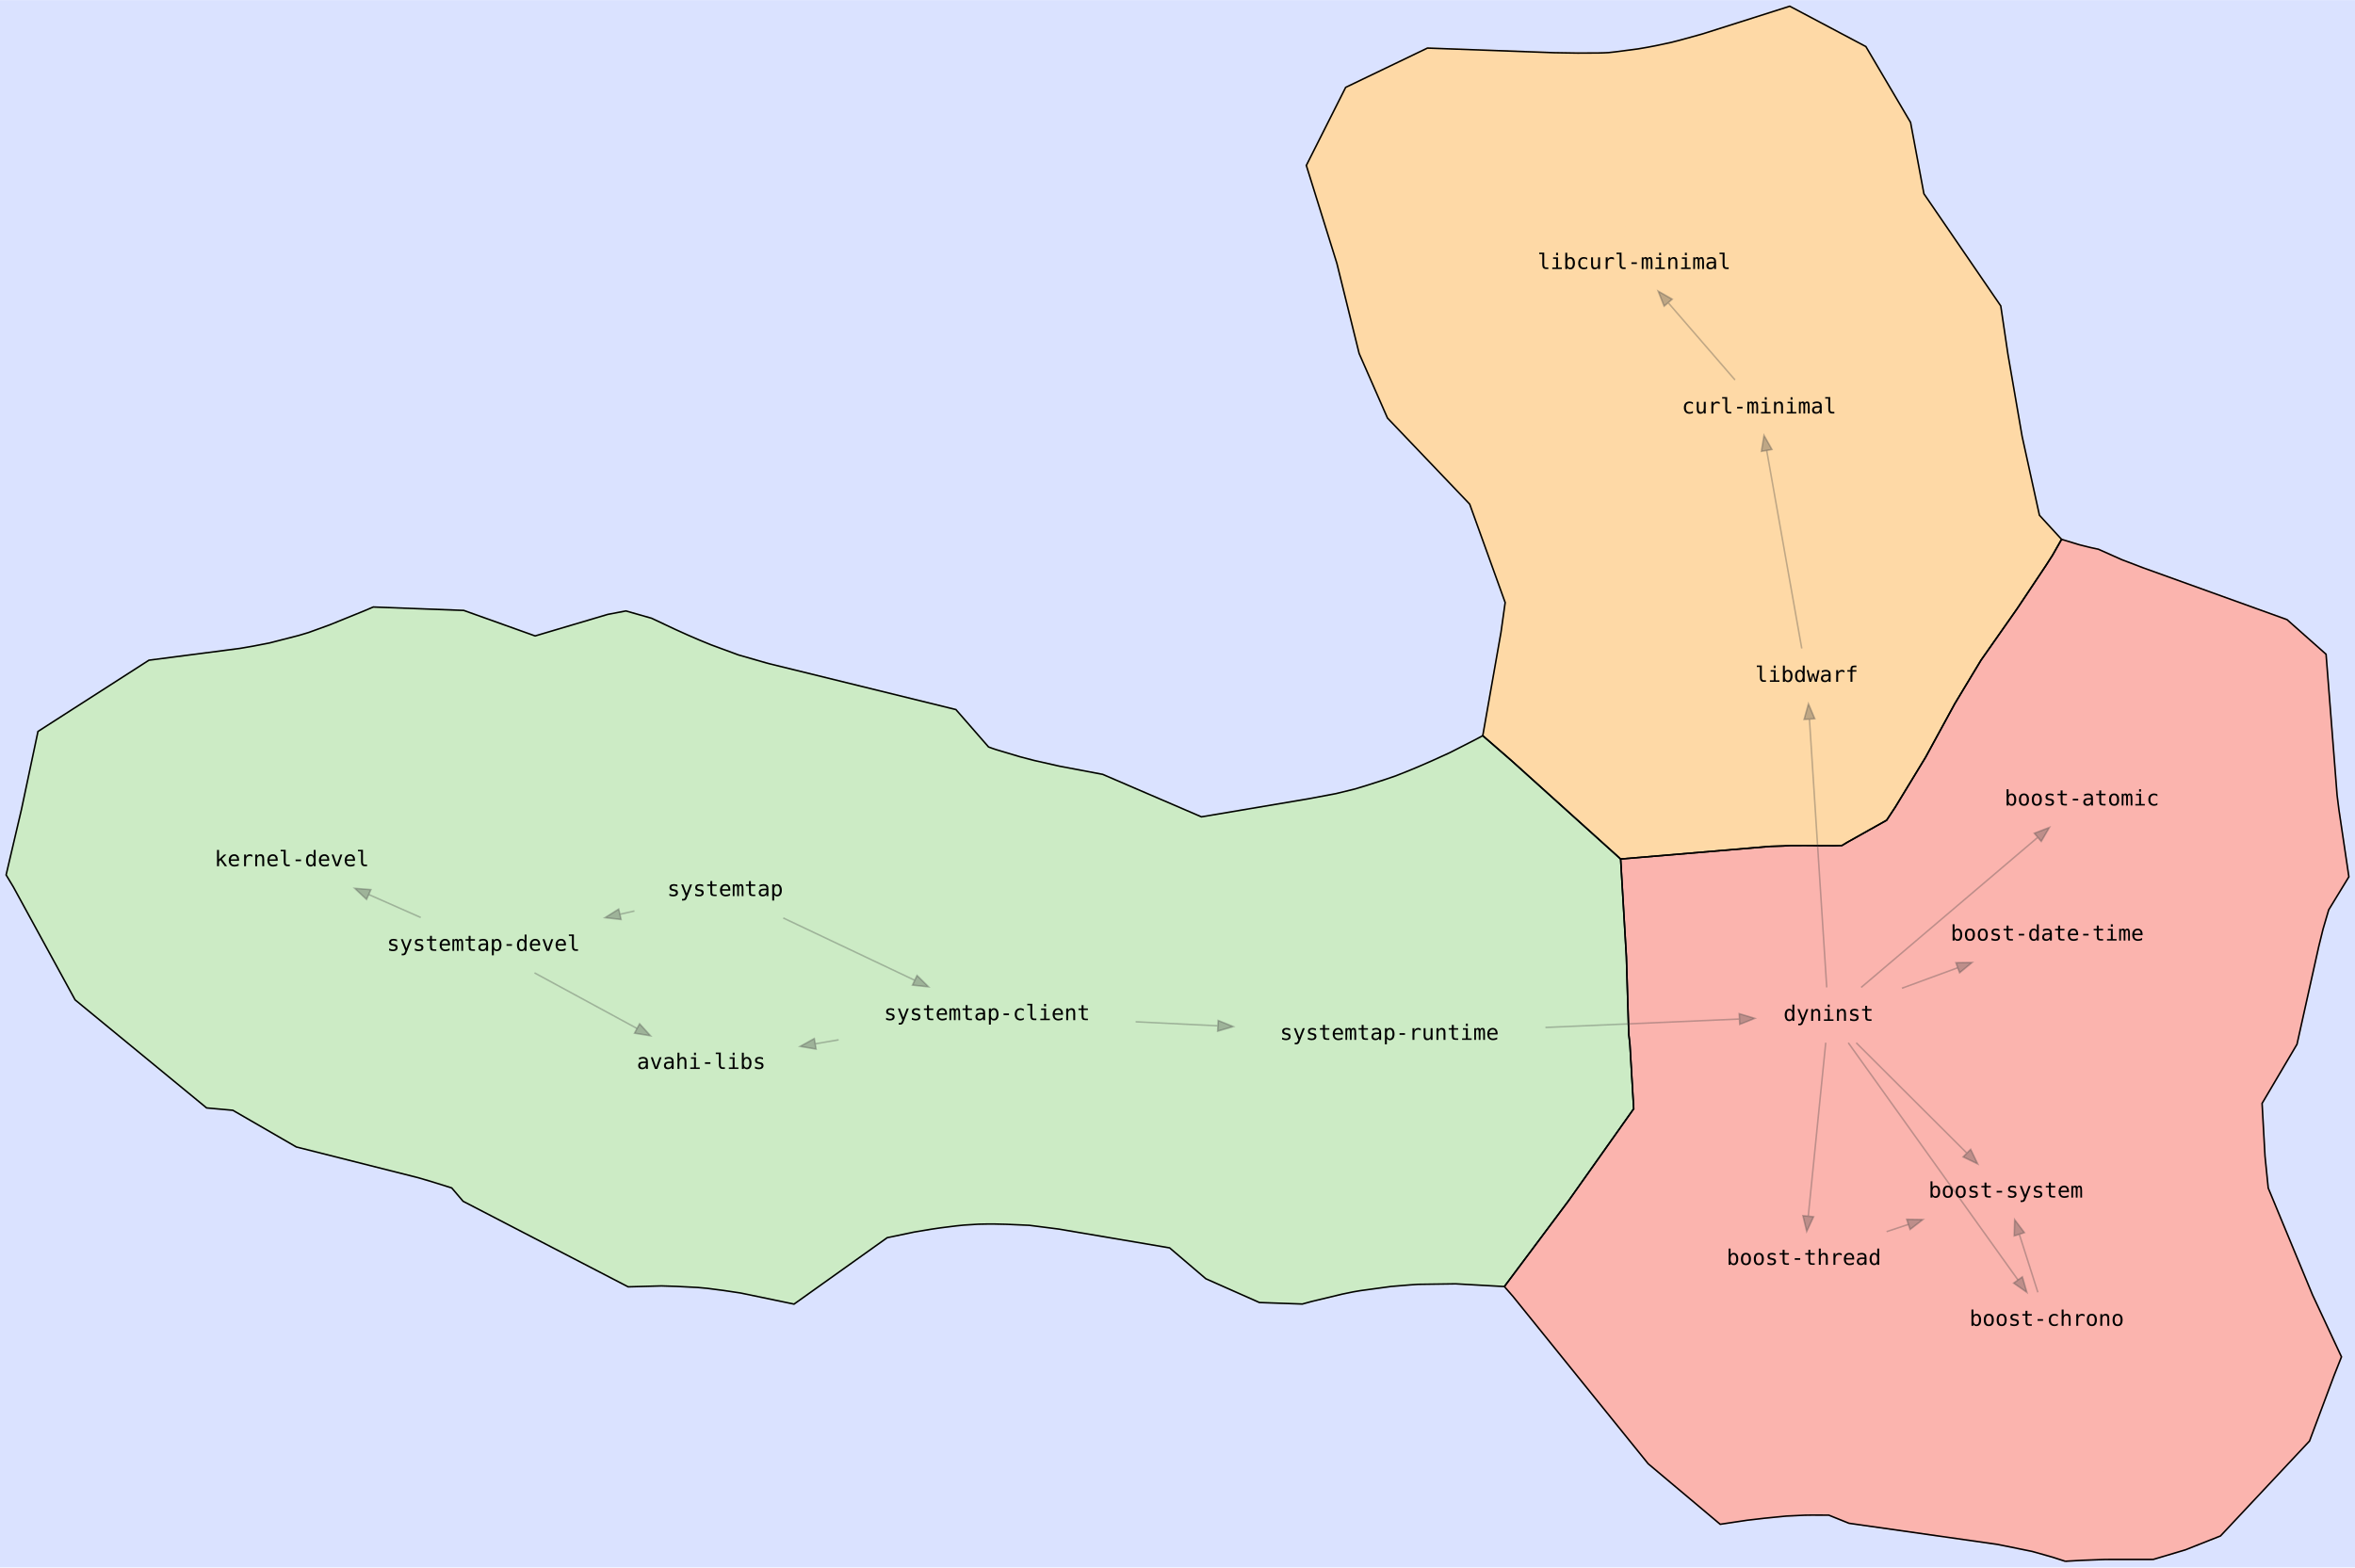
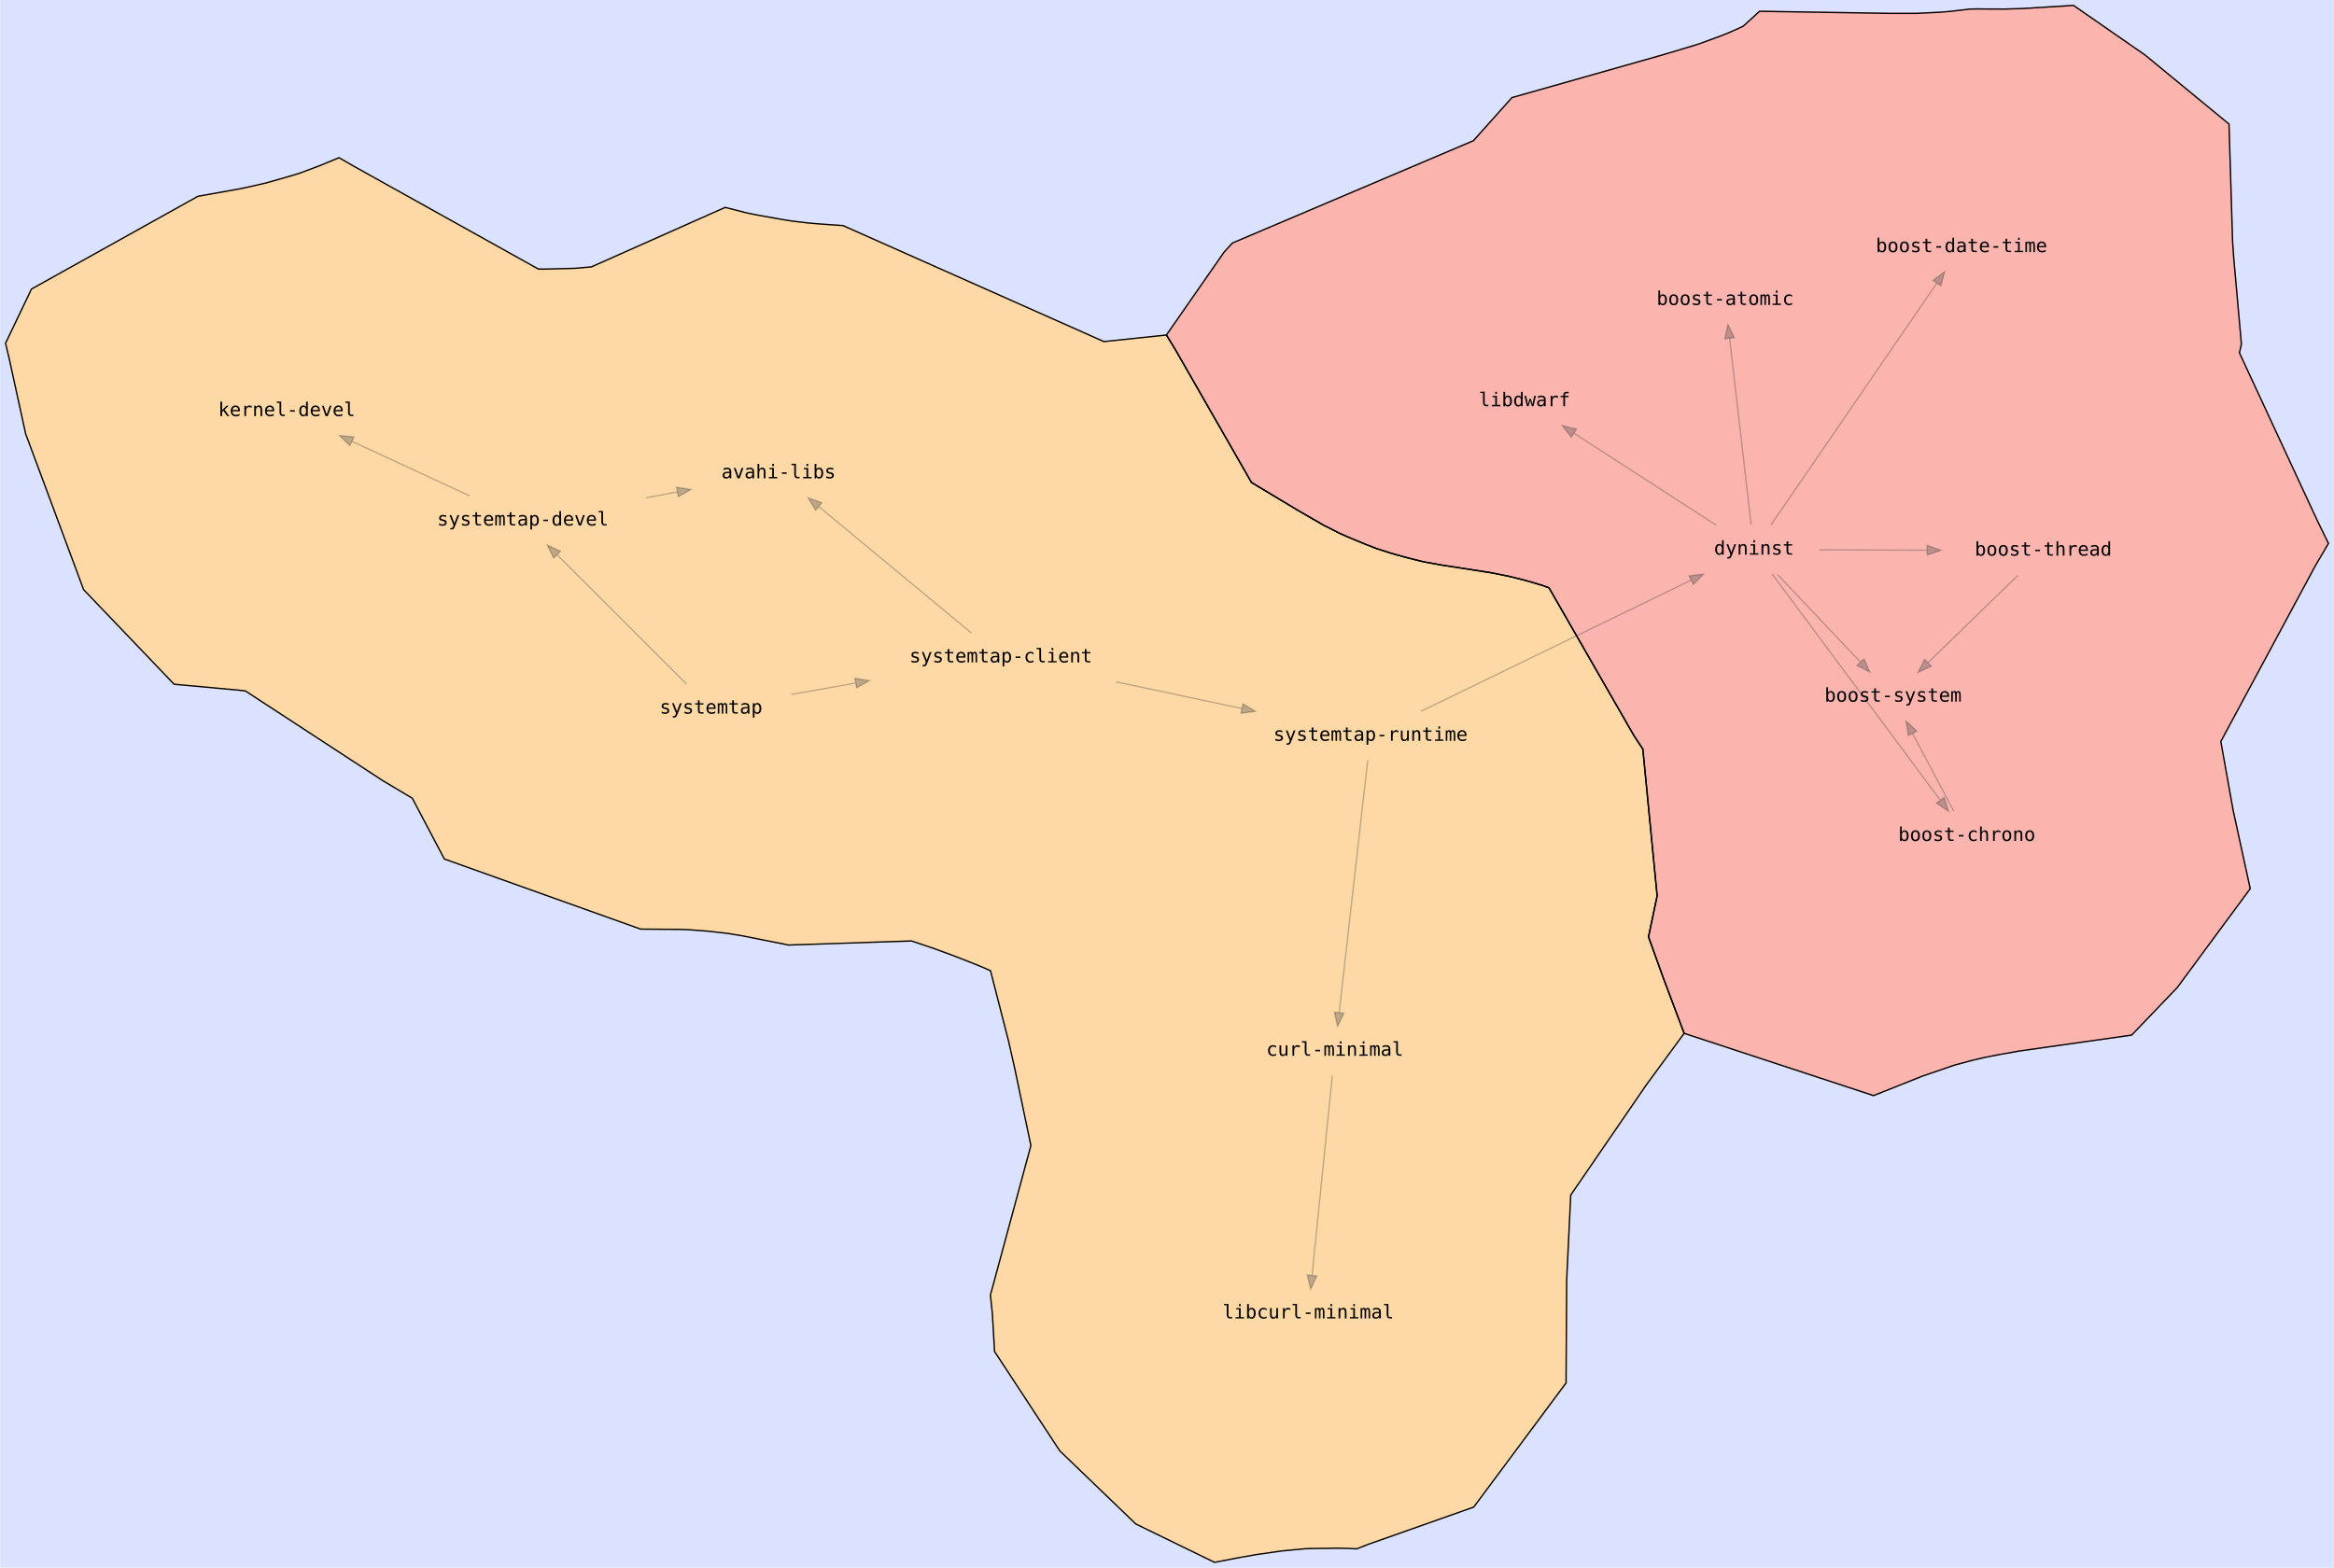
- <svg xmlns="http://www.w3.org/2000/svg" width="1541pt" height="1026pt" viewBox="0.00 0.00 1540.98 1025.84">
-   <g id="graph0" class="graph" transform="scale(1 1) rotate(0) translate(115.5826 881.9992)">
-     <polygon fill="#dae2ff" stroke="transparent" points="-115.583,143.843 -115.583,-881.999 1425.395,-881.999 1425.395,143.843 -115.583,143.843" />
-     <polygon fill="#fbb4ae" stroke="#fbb4ae" points="868.791,-39.992 874.308,-33.688 962.91,76.001 1010.025,115.596 1027.545,112.971 1039.053,111.637 1053.227,110.234 1065.504,109.647 1069.981,109.585 1081.062,109.62 1094.292,114.945 1191.23,128.74 1191.618,128.803 1214.231,133.387 1227.59,137.165 1235.881,139.843 1237.115,139.73 1246.945,139.186 1262.201,138.62 1258.875,59.411 1258.875,59.411 1262.201,138.62 1293.371,138.602 1314.348,132.352 1337.383,123.234 1395.641,61.102 1411.803,17.955 1416.548,6.023 1397.589,-34.557 1368.62,-104.465 1366.516,-125.239 1364.602,-159.891 1387.436,-198.57 1401.672,-262.551 1404.486,-273.966 1408.198,-286.588 1421.395,-308.2 1414.843,-352.316 1413.669,-361.696 1406.461,-453.852 1380.916,-476.505 1286.891,-510.375 1272.807,-515.751 1257.449,-522.594 1252.362,-523.681 1245.676,-525.353 1249.499,-363.03 1254.455,-360.081 1255.82,-358.412 1255.721,-358.295 1252.327,-327.497 1252.47,-314.55 1253.926,-314.354 1253.849,-308.852 1253.849,-308.852 1253.926,-314.354 1252.47,-314.55 1252.327,-327.497 1255.721,-358.295 1255.82,-358.412 1254.455,-360.081 1249.499,-363.03 1245.676,-525.353 1244.798,-525.588 1244.3,-525.731 1233.389,-529.06 1227.546,-518.764 1223.2,-511.976 1204.433,-483.839 1180.674,-449.948 1163.549,-421.524 1144.398,-386.39 1124.63,-353.873 1118.928,-345.218 1093.415,-330.9 1089.671,-328.664 1083.956,-328.493 1079.993,-328.582 1079.864,-328.582 1079.295,-328.55 1078.721,-273.691 1075.162,-220.605 1081.084,-222.428 1086.056,-220.94 1087.351,-258.899 1092.737,-217.992 1095.736,-217.992 1098.041,-215.966 1094.065,-189.264 1093.536,-137.859 1094.028,-137.832 1099.069,-130.024 1100.512,-127.987 1120.744,-101.93 1140.733,-101.93 1144.173,-102.462 1161.889,-108.497 1166.972,-105.66 1170.458,-163.211 1170.629,-181.659 1173.763,-183.915 1178.568,-102.186 1182.88,-102.186 1187.479,-174.705 1188.981,-103.282 1194.233,-106.433 1199.213,-106.433 1199.213,-106.433 1194.233,-106.433 1188.981,-103.282 1187.479,-174.705 1182.88,-102.186 1178.568,-102.186 1173.763,-183.915 1170.629,-181.659 1170.458,-163.211 1166.972,-105.66 1161.889,-108.497 1144.173,-102.462 1140.733,-101.93 1120.744,-101.93 1100.512,-127.987 1099.069,-130.024 1094.028,-137.832 1093.536,-137.859 1094.065,-189.264 1098.041,-215.966 1095.736,-217.992 1092.737,-217.992 1087.351,-258.899 1086.056,-220.94 1090.03,-217.297 1087.133,-214.824 1087.133,-214.824 1090.03,-217.297 1086.056,-220.94 1081.084,-222.428 1075.162,-220.605 1078.721,-273.691 1079.295,-328.55 1075.101,-328.531 1069.638,-328.651 1067.431,-328.641 1065.854,-328.675 1055.902,-328.626 1051.353,-328.363 1042.742,-328.091 944.87,-319.821 948.629,-255.845 950.187,-205.15 950.919,-198.851 953.416,-156.351 910.782,-96.141 1029.998,-62.858 1032.168,-60.411 1034.216,-59.704 1040.102,-102.984 1042.279,-138.303 1044.438,-138.096 1059.747,-137.791 1060.127,-137.754 1060.081,-133.244 1062.244,-62.462 1067.18,-62.462 1067.18,-62.462 1062.244,-62.462 1060.081,-133.244 1060.127,-137.754 1059.747,-137.791 1044.438,-138.096 1042.279,-138.303 1040.102,-102.984 1034.216,-59.704 1032.168,-60.411 1029.998,-62.858 910.782,-96.141 868.791,-39.992 868.791,-39.992" />
-     <polygon fill="#fed9a6" stroke="#fed9a6" points="1089.671,-328.664 1093.415,-330.9 1118.928,-345.218 1124.63,-353.873 1144.398,-386.39 1163.549,-421.524 1180.674,-449.948 1204.433,-483.839 1223.2,-511.976 1227.546,-518.764 1233.389,-529.06 1218.905,-544.834 1207.576,-596.477 1198.274,-650.314 1193.61,-681.822 1143.32,-755.255 1134.589,-801.941 1105.332,-851.605 1055.538,-877.999 998.433,-859.862 994.995,-753.985 994.995,-753.985 998.433,-859.862 983.475,-855.73 977.95,-854.319 968.226,-852.241 962.574,-851.152 956.208,-850.058 941.073,-848.088 948.667,-713.161 953.432,-714.559 953.432,-714.559 948.667,-713.161 941.073,-848.088 937.041,-847.648 933.33,-847.474 930.464,-847.4 916.791,-847.33 901.349,-847.574 818.45,-850.605 764.958,-824.898 739.198,-773.79 759.198,-709.69 773.769,-650.693 792.303,-608.457 846.099,-552.11 902.258,-605.327 906.475,-609.583 917.174,-619.763 960.07,-618.903 960.07,-618.903 917.174,-619.763 906.475,-609.583 902.258,-605.327 846.099,-552.11 869.319,-487.688 866.581,-468.204 854.658,-400.547 873.534,-384.14 944.87,-319.821 1042.742,-328.091 1051.353,-328.363 1055.902,-328.626 1065.854,-328.675 1067.431,-328.641 1069.638,-328.651 1075.101,-328.531 1079.295,-328.55 1079.864,-328.582 1079.993,-328.582 1083.956,-328.493 1089.671,-328.664 1089.671,-328.664" />
-     <polygon fill="#ccebc5" stroke="#ccebc5" points="950.919,-198.851 950.187,-205.15 948.629,-255.845 944.87,-319.821 873.534,-384.14 854.658,-400.547 849.114,-397.611 834.052,-389.914 832.621,-389.21 821.518,-384.167 812.604,-380.286 815.166,-205.442 809.842,-205.442 809.003,-205.191 804.879,-205.191 804.118,-204.965 802.689,-204.965 799.223,-201.95 793.796,-200.329 787.341,-202.331 784.185,-205.041 783.247,-205.041 783.083,-205.089 777.972,-205.089 771.736,-309.086 772.098,-205.128 766.345,-205.128 766.124,-205.06 761.797,-205.06 761.542,-204.983 761.542,-204.983 761.797,-205.06 766.124,-205.06 766.345,-205.128 772.098,-205.128 771.736,-309.086 777.972,-205.089 783.083,-205.089 783.247,-205.041 784.185,-205.041 787.341,-202.331 793.796,-200.329 799.223,-201.95 802.689,-204.965 804.118,-204.965 804.879,-205.191 809.003,-205.191 809.842,-205.442 815.166,-205.442 812.604,-380.286 806.389,-377.7 797.577,-374.201 789.918,-371.599 778.201,-367.839 770.882,-365.631 758.695,-362.649 740.485,-359.228 670.562,-347.427 605.967,-375.232 577.673,-380.591 561.096,-384.337 561.005,-384.359 551.724,-386.793 536.322,-391.393 533.765,-392.249 531.261,-393.178 509.909,-417.643 388.362,-447.508 385.648,-448.231 367.595,-453.411 349.611,-460.05 342.129,-463.117 334.856,-466.248 326.264,-470.121 310.79,-477.409 293.996,-482.193 282.127,-479.937 234.581,-465.839 187.873,-482.537 128.666,-484.775 122.708,-482.237 100.119,-473.077 86.532,-468.147 85.897,-467.944 79.96,-466.169 60.821,-461.25 61.009,-438.691 67.735,-320.609 72.319,-323.255 78.156,-323.255 83.34,-320.144 84.376,-318.888 82.687,-316.804 78.55,-314.415 72.646,-314.415 72.646,-314.415 78.55,-314.415 82.687,-316.804 84.376,-318.888 83.34,-320.144 78.156,-323.255 72.319,-323.255 67.735,-320.609 61.009,-438.691 59.699,-356.779 59.699,-356.779 61.009,-438.691 60.821,-461.25 49.756,-459.11 41.417,-457.675 41.949,-416.185 41.949,-416.185 41.417,-457.675 -18.12,-449.953 -90.731,-403.324 -101.557,-352.193 -111.583,-309.426 -106.868,-301.594 -66.453,-227.649 19.603,-156.912 36.775,-155.368 40.931,-164.189 47.311,-176.528 58.577,-197.275 72.982,-221.012 88.338,-241.787 94.439,-248.804 104.838,-258.822 109.479,-264.501 108.625,-286.213 108.625,-286.213 109.479,-264.501 104.838,-258.822 94.439,-248.804 88.338,-241.787 72.982,-221.012 58.577,-197.275 47.311,-176.528 40.931,-164.189 36.775,-155.368 78.327,-131.356 158.059,-111.239 158.952,-161.035 157.923,-256.923 146.049,-260.133 161.496,-265.291 164.251,-264.399 165.582,-263.405 167.725,-263.405 170.927,-294.052 175.256,-263.623 178.683,-263.623 178.9,-263.688 184.709,-263.688 185.38,-263.892 188.81,-263.892 190.194,-263.462 192.07,-263.462 195.427,-266.554 201.136,-268.306 206.321,-266.799 209.929,-263.712 210.252,-263.712 215.957,-304.378 217.06,-263.51 217.06,-263.51 215.957,-304.378 210.252,-263.712 209.929,-263.712 206.321,-266.799 201.136,-268.306 195.427,-266.554 192.07,-263.462 190.194,-263.462 188.81,-263.892 185.38,-263.892 184.709,-263.688 178.9,-263.688 178.683,-263.623 175.256,-263.623 170.927,-294.052 167.725,-263.405 165.582,-263.405 164.251,-264.399 161.496,-265.291 146.049,-260.133 157.923,-256.923 158.952,-161.035 158.059,-111.239 166.244,-108.845 179.998,-104.546 182.747,-109.535 185.079,-113.589 203.975,-141.324 211.429,-151.727 219.399,-161.708 236.994,-180.208 313.621,-180.127 318.225,-184.436 319.072,-184.707 320.863,-186.104 319.171,-188.844 313.591,-192.586 300.714,-189.125 246.043,-189.096 240.743,-184.276 238.198,-181.58 232.232,-263.19 231.988,-263.263 236.406,-307.272 238.641,-399.73 238.656,-404.279 277.65,-313.886 332.167,-304.7 335.565,-301.194 337.543,-300.456 338.776,-299.459 342.185,-299.459 342.828,-299.654 347.496,-299.654 349.042,-299.176 349.898,-299.176 354.053,-302.947 358.484,-304.215 365.571,-371.677 367.372,-400.476 368.93,-371.695 368.93,-371.695 367.372,-400.476 365.571,-371.677 358.484,-304.215 354.053,-302.947 349.898,-299.176 349.042,-299.176 347.496,-299.654 342.828,-299.654 342.185,-299.459 338.776,-299.459 337.543,-300.456 335.565,-301.194 332.167,-304.7 277.65,-313.886 238.656,-404.279 238.641,-399.73 236.406,-307.272 231.988,-263.263 232.232,-263.19 238.198,-181.58 240.743,-184.276 246.043,-189.096 300.714,-189.125 313.591,-192.586 319.171,-188.844 320.863,-186.104 325.113,-186.104 325.394,-186.019 329.723,-186.019 330.548,-242.644 331.561,-242.678 335.774,-188.039 340.482,-190.743 345.465,-190.743 351.871,-186.766 352.497,-186.02 356.591,-186.02 356.714,-186.056 361.194,-186.056 361.194,-186.056 356.714,-186.056 356.591,-186.02 352.497,-186.02 351.871,-186.766 345.465,-190.743 340.482,-190.743 335.774,-188.039 331.561,-242.678 330.548,-242.644 329.723,-186.019 325.394,-186.019 325.113,-186.104 320.863,-186.104 319.072,-184.707 318.225,-184.436 313.621,-180.127 236.994,-180.208 219.399,-161.708 211.429,-151.727 203.975,-141.324 185.079,-113.589 182.747,-109.535 179.998,-104.546 187.457,-95.803 295.454,-39.812 317.227,-40.41 326.951,-40.105 340.912,-39.393 347.019,-38.843 357.793,-37.448 369.006,-35.777 403.991,-28.51 464.957,-71.982 482.69,-75.681 493.915,-77.554 499.972,-78.437 510.047,-79.694 515.128,-80.221 524.672,-80.808 531.336,-80.938 534.621,-80.933 542.716,-80.749 557.894,-80.087 577.244,-77.613 649.773,-65.305 673.461,-45.1 708.52,-29.548 736.6,-28.559 742.809,-30.265 762.721,-35.046 769.974,-36.533 774.246,-37.261 775.214,-37.409 794.722,-40.055 807.262,-41.1 812.39,-41.438 836.918,-41.773 837.036,-41.768 868.791,-39.992 910.782,-96.141 953.416,-156.351 950.919,-198.851 950.919,-198.851" />
-     <polyline fill="none" stroke="#000000" points="1235.881,139.843 1227.59,137.165 1214.231,133.387 1191.618,128.803 1191.23,128.74 1094.292,114.945 1081.062,109.62 1069.981,109.585 1065.504,109.647 1053.227,110.234 1039.053,111.637 1027.545,112.971 1010.025,115.596 962.91,76.001 874.308,-33.688 868.791,-39.992 910.782,-96.141 953.416,-156.351 950.919,-198.851 950.187,-205.15 948.629,-255.845 944.87,-319.821 1042.742,-328.091 1051.353,-328.363 1055.902,-328.626 1065.854,-328.675 1067.431,-328.641 1069.638,-328.651 1075.101,-328.531 1079.295,-328.55 1079.864,-328.582 1079.993,-328.582 1083.956,-328.493 1089.671,-328.664 1093.415,-330.9 1118.928,-345.218 1124.63,-353.873 1144.398,-386.39 1163.549,-421.524 1180.674,-449.948 1204.433,-483.839 1223.2,-511.976 1227.546,-518.764 1233.389,-529.06 1244.3,-525.731 1244.798,-525.588 1245.676,-525.353 1252.362,-523.681 1257.449,-522.594 1272.807,-515.751 1286.891,-510.375 1380.916,-476.505 1406.461,-453.852 1413.669,-361.696 1414.843,-352.316 1421.395,-308.2 1408.198,-286.588 1404.486,-273.966 1401.672,-262.551 1387.436,-198.57 1364.602,-159.891 1366.516,-125.239 1368.62,-104.465 1397.589,-34.557 1416.548,6.023 1411.803,17.955 1395.641,61.102 1337.383,123.234 1314.348,132.352 1293.371,138.602 1262.201,138.62 1246.945,139.186 1237.115,139.73 1235.881,139.843 " />
-     <polyline fill="none" stroke="#000000" points="866.581,-468.204 854.658,-400.547 873.534,-384.14 944.87,-319.821 1042.742,-328.091 1051.353,-328.363 1055.902,-328.626 1065.854,-328.675 1067.431,-328.641 1069.638,-328.651 1075.101,-328.531 1079.295,-328.55 1079.864,-328.582 1079.993,-328.582 1083.956,-328.493 1089.671,-328.664 1093.415,-330.9 1118.928,-345.218 1124.63,-353.873 1144.398,-386.39 1163.549,-421.524 1180.674,-449.948 1204.433,-483.839 1223.2,-511.976 1227.546,-518.764 1233.389,-529.06 1218.905,-544.834 1207.576,-596.477 1198.274,-650.314 1193.61,-681.822 1143.32,-755.255 1134.589,-801.941 1105.332,-851.605 1055.538,-877.999 998.433,-859.862 983.475,-855.73 977.95,-854.319 968.226,-852.241 962.574,-851.152 956.208,-850.058 941.073,-848.088 937.041,-847.648 933.33,-847.474 930.464,-847.4 916.791,-847.33 901.349,-847.574 818.45,-850.605 764.958,-824.898 739.198,-773.79 759.198,-709.69 773.769,-650.693 792.303,-608.457 846.099,-552.11 869.319,-487.688 866.581,-468.204 " />
-     <polyline fill="none" stroke="#000000" points="533.765,-392.249 536.322,-391.393 551.724,-386.793 561.005,-384.359 561.096,-384.337 577.673,-380.591 605.967,-375.232 670.562,-347.427 740.485,-359.228 758.695,-362.649 770.882,-365.631 778.201,-367.839 789.918,-371.599 797.577,-374.201 806.389,-377.7 812.604,-380.286 821.518,-384.167 832.621,-389.21 834.052,-389.914 849.114,-397.611 854.658,-400.547 873.534,-384.14 944.87,-319.821 948.629,-255.845 950.187,-205.15 950.919,-198.851 953.416,-156.351 910.782,-96.141 868.791,-39.992 837.036,-41.768 836.918,-41.773 812.39,-41.438 807.262,-41.1 794.722,-40.055 775.214,-37.409 774.246,-37.261 769.974,-36.533 762.721,-35.046 742.809,-30.265 736.6,-28.559 708.52,-29.548 673.461,-45.1 649.773,-65.305 577.244,-77.613 557.894,-80.087 542.716,-80.749 534.621,-80.933 531.336,-80.938 524.672,-80.808 515.128,-80.221 510.047,-79.694 499.972,-78.437 493.915,-77.554 482.69,-75.681 464.957,-71.982 403.991,-28.51 369.006,-35.777 357.793,-37.448 347.019,-38.843 340.912,-39.393 326.951,-40.105 317.227,-40.41 295.454,-39.812 187.457,-95.803 179.998,-104.546 166.244,-108.845 158.059,-111.239 78.327,-131.356 36.775,-155.368 19.603,-156.912 -66.453,-227.649 -106.868,-301.594 -111.583,-309.426 -101.557,-352.193 -90.731,-403.324 -18.12,-449.953 41.417,-457.675 49.756,-459.11 60.821,-461.25 79.96,-466.169 85.897,-467.944 86.532,-468.147 100.119,-473.077 122.708,-482.237 128.666,-484.775 187.873,-482.537 234.581,-465.839 282.127,-479.937 293.996,-482.193 310.79,-477.409 326.264,-470.121 334.856,-466.248 342.129,-463.117 349.611,-460.05 367.595,-453.411 385.648,-448.231 388.362,-447.508 509.909,-417.643 531.261,-393.178 533.765,-392.249 " />
+ <svg xmlns="http://www.w3.org/2000/svg" width="1722pt" height="1157pt" viewBox="0.00 0.00 1721.57 1156.84">
+   <g id="graph0" class="graph" transform="scale(1 1) rotate(0) translate(136.0206 987.1846)">
+     <polygon fill="#dae2ff" stroke="transparent" points="-136.021,169.66 -136.021,-987.185 1585.554,-987.185 1585.554,169.66 -136.021,169.66" />
+     <polygon fill="#fbb4ae" stroke="#fbb4ae" points="731.399,-728.375 792.517,-719.246 792.517,-719.246 731.399,-728.375 724.338,-739.986 766.966,-801.258 773.05,-807.875 950.788,-883.35 979.222,-915.167 1090.75,-946.794 1114.471,-953.924 1117.289,-954.817 1134.886,-961.279 1134.869,-958.396 1134.68,-949.156 1133.785,-770.31 1139.299,-770.31 1144.255,-767.361 1145.62,-765.692 1145.521,-765.575 1145.521,-765.575 1145.62,-765.692 1144.255,-767.361 1139.299,-770.31 1133.785,-770.31 1134.68,-949.156 1134.869,-958.396 1134.886,-961.279 1141.084,-963.866 1149.74,-967.771 1162.695,-929.922 1161.745,-854.92 1162.532,-817.464 1160.355,-765.683 1160.23,-765.646 1162.997,-716.078 1162.545,-673.612 1161.78,-673.552 1155.995,-673.467 1155.621,-637.701 1157.984,-586.438 1152.062,-584.615 1148.969,-581.872 1153.365,-577.753 1149.596,-556.409 1148.89,-497.079 1161.137,-506.275 1170.543,-512.213 1184.152,-519.198 1225.529,-537.878 1225.389,-479.697 1230.472,-476.861 1233.958,-534.411 1236.541,-472.992 1235.79,-472.765 1238.319,-412.776 1245.755,-416.137 1247.874,-416.955 1248.468,-417.147 1254.149,-418.628 1265.906,-420.957 1274.735,-421.578 1282.074,-421.625 1282.128,-416.118 1282.128,-416.118 1282.074,-421.625 1274.735,-421.578 1265.906,-420.957 1254.149,-418.628 1248.468,-417.147 1247.874,-416.955 1245.755,-416.137 1238.319,-412.776 1235.79,-472.765 1236.541,-472.992 1233.958,-534.411 1230.472,-476.861 1225.389,-479.697 1225.529,-537.878 1234.03,-542.22 1237.879,-544.642 1251.147,-553.81 1250.979,-545.905 1252.481,-474.482 1257.733,-477.633 1262.713,-477.633 1262.713,-477.633 1257.733,-477.633 1252.481,-474.482 1250.979,-545.905 1251.147,-553.81 1237.879,-544.642 1234.03,-542.22 1225.529,-537.878 1184.152,-519.198 1170.543,-512.213 1161.137,-506.275 1148.89,-497.079 1149.596,-556.409 1153.365,-577.753 1148.969,-581.872 1152.062,-584.615 1157.984,-586.438 1162.956,-584.95 1166.93,-581.307 1164.033,-578.834 1164.033,-578.834 1166.93,-581.307 1162.956,-584.95 1157.984,-586.438 1155.621,-637.701 1155.995,-673.467 1161.78,-673.552 1162.545,-673.612 1162.997,-716.078 1166.664,-763.633 1171.207,-759.856 1226.896,-759.747 1260.933,-680.128 1265.982,-681.798 1278.652,-685.66 1280.543,-686.186 1281.045,-686.3 1299.56,-690.023 1317.69,-692.253 1318.593,-692.34 1321.893,-692.573 1331.203,-692.749 1335.635,-692.948 1336.262,-692.96 1349.794,-692.511 1349.776,-679.086 1351.83,-644.278 1358.676,-581.174 1362.1,-581.174 1362.711,-581.886 1368.644,-585.452 1373.58,-585.452 1379.648,-581.714 1380.44,-580.764 1379.422,-579.578 1374.135,-576.463 1374.135,-576.463 1379.422,-579.578 1380.44,-580.764 1379.648,-581.714 1373.58,-585.452 1377.168,-635.63 1377.911,-693.942 1386.974,-695.068 1387.339,-682.634 1387.339,-682.634 1386.974,-695.068 1377.911,-693.942 1377.168,-635.63 1373.58,-585.452 1368.644,-585.452 1362.711,-581.886 1362.1,-581.174 1358.676,-581.174 1351.83,-644.278 1349.776,-679.086 1349.794,-692.511 1336.262,-692.96 1335.635,-692.948 1331.203,-692.749 1321.893,-692.573 1318.593,-692.34 1317.69,-692.253 1299.56,-690.023 1281.045,-686.3 1280.543,-686.186 1278.652,-685.66 1265.982,-681.798 1260.933,-680.128 1226.896,-759.747 1171.207,-759.856 1166.664,-763.633 1162.997,-716.078 1160.23,-765.646 1160.355,-765.683 1162.532,-817.464 1161.745,-854.92 1162.695,-929.922 1149.74,-967.771 1161.922,-978.858 1257.827,-977.313 1277.901,-977.319 1294.786,-978.155 1302.58,-978.796 1302.807,-850.553 1305.957,-808.435 1310.537,-809.757 1310.537,-809.757 1305.957,-808.435 1302.807,-850.553 1302.58,-978.796 1314.938,-980.218 1316.807,-980.495 1321.976,-980.598 1323.228,-980.643 1323.928,-980.618 1327.422,-980.55 1342.661,-980.497 1340.749,-843.542 1340.749,-843.542 1342.661,-980.497 1355.352,-980.862 1352.32,-863.382 1352.32,-863.382 1355.352,-980.862 1393.499,-983.185 1446.298,-946.565 1508.193,-895.639 1510.846,-808.774 1511.667,-796.962 1517.335,-733.219 1515.883,-726.829 1572.76,-604.259 1581.554,-586.183 1571.636,-569.265 1502.158,-440.044 1511.251,-389.172 1523.854,-331.399 1523.069,-330.372 1470.006,-258.465 1436.395,-223.391 1353.389,-211.631 1349.975,-292.949 1349.975,-292.949 1353.389,-211.631 1338.017,-208.886 1328.11,-206.935 1318.582,-204.71 1305.494,-201.175 1282.016,-193.107 1245.964,-178.749 1106.244,-224.695 1090.84,-265.635 1079.962,-295.887 1086.331,-326.16 1075.794,-434.403 1069.292,-444.24 1006.572,-553.427 1001.733,-555.207 991.582,-558.222 988.13,-559.166 977.789,-561.751 964.273,-564.492 927.831,-570.158 916.188,-572.243 912.643,-572.961 902.544,-575.483 894.555,-577.666 888.477,-579.47 879.176,-582.446 870.981,-585.644 860.044,-590.171 852.31,-593.551 839.999,-599.794 821.426,-610.534 787.011,-631.226 786.039,-632.992 731.399,-728.375 731.399,-728.375" />
+     <polygon fill="#fed9a6" stroke="#fed9a6" points="-132.021,-733.897 -129.366,-722.726 -117.139,-666.801 -116.666,-665.666 -74.457,-552.124 -7.686,-482.274 40.172,-477.894 44.916,-477.329 45.485,-478.428 58.223,-502.216 73.167,-528.141 90.03,-553.991 92.101,-556.875 111.377,-581.29 125.862,-597.608 194.849,-599.803 210.297,-604.961 213.052,-604.069 214.382,-603.075 216.525,-603.075 219.727,-633.722 224.056,-603.293 227.483,-603.293 227.7,-603.358 230.324,-654.482 234.18,-603.562 237.61,-603.562 244.156,-648.606 244.227,-606.224 249.936,-607.976 255.12,-606.469 258.729,-603.382 259.052,-603.382 264.757,-644.048 265.86,-603.18 265.86,-603.18 264.757,-644.048 259.052,-603.382 258.729,-603.382 255.12,-606.469 249.936,-607.976 244.227,-606.224 244.156,-648.606 237.61,-603.562 234.18,-603.562 230.324,-654.482 227.7,-603.358 227.483,-603.293 224.056,-603.293 219.727,-633.722 216.525,-603.075 214.382,-603.075 213.052,-604.069 210.297,-604.961 194.849,-599.803 125.862,-597.608 111.377,-581.29 92.101,-556.875 90.03,-553.991 73.167,-528.141 58.223,-502.216 45.485,-478.428 44.916,-477.329 146.357,-411.079 168.024,-398.19 191.676,-353.324 336.491,-301.592 364.911,-301.398 366.969,-301.348 372.466,-301.119 386.057,-300.076 385.809,-418.339 382.602,-461.372 379.398,-464.226 383.553,-467.997 387.984,-469.265 387.984,-469.265 383.553,-467.997 379.398,-464.226 382.602,-461.372 385.809,-418.339 386.057,-300.076 398.082,-298.734 401.157,-298.337 411.641,-296.617 445.677,-289.844 536.325,-292.86 552.251,-287.494 558.147,-462.789 562.958,-502.105 566.931,-502.105 567.324,-501.992 571.576,-501.992 576.711,-546.777 577.435,-565.088 584.344,-502.341 588.72,-502.341 589.134,-629.215 600.085,-639.32 593.754,-503.26 599.327,-506.542 604.876,-506.542 610.166,-503.346 611.146,-575.238 609.079,-648.302 623.714,-664.824 632.97,-676.042 642.072,-687.837 650.641,-698.547 645.884,-533.565 645.884,-533.565 650.641,-698.547 642.072,-687.837 632.97,-676.042 623.714,-664.824 623.719,-540.753 623.719,-540.753 623.714,-664.824 609.079,-648.302 611.146,-575.238 610.166,-503.346 611.446,-501.787 610.498,-500.704 604.947,-497.481 599.973,-497.481 599.973,-497.481 604.947,-497.481 610.498,-500.704 611.446,-501.787 610.166,-503.346 604.876,-506.542 599.327,-506.542 593.754,-503.26 600.085,-639.32 589.134,-629.215 588.72,-502.341 584.344,-502.341 577.435,-565.088 576.711,-546.777 571.576,-501.992 567.324,-501.992 566.931,-502.105 562.958,-502.105 558.147,-462.789 552.251,-287.494 565.109,-282.784 571.553,-280.329 584.818,-275.082 587.861,-273.834 594.566,-270.892 607.902,-218.893 612.631,-197.893 624.356,-141.881 594.489,-31.519 595.927,-18 597.557,10.082 645.667,83.379 701.736,137.352 759.841,165.66 777.808,162.208 790.869,159.91 808.484,157.384 806.466,65.333 801.64,-17.769 801.717,-17.791 807.149,-17.791 811.209,-114.67 812.053,-114.667 814.104,-114.721 818.63,-18.038 820.117,-18.038 823.887,-21.471 828.652,-22.869 828.652,-22.869 823.887,-21.471 820.117,-18.038 818.63,-18.038 814.104,-114.721 812.053,-114.667 811.209,-114.67 807.149,-17.791 801.717,-17.791 801.64,-17.769 806.466,65.333 808.484,157.384 810.854,157.122 826.407,155.655 830.384,155.475 850.803,155.215 857.627,155.352 864.679,155.723 873.491,152.278 951.037,124.901 1019.197,33.218 1019.165,31.057 1019.603,-42.594 1022.586,-105.337 1078.185,-186.411 1106.244,-224.695 1090.84,-265.635 1079.962,-295.887 1086.331,-326.16 1075.794,-434.403 1069.292,-444.24 1006.572,-553.427 1001.733,-555.207 991.582,-558.222 988.13,-559.166 977.789,-561.751 964.273,-564.492 927.831,-570.158 916.188,-572.243 912.643,-572.961 902.544,-575.483 894.555,-577.666 888.477,-579.47 879.176,-582.446 879.466,-547.91 879.407,-544.923 880.313,-447.421 884.029,-444.055 880.563,-441.04 875.136,-439.419 875.136,-439.419 880.563,-441.04 884.029,-444.055 880.313,-447.421 879.407,-544.923 879.466,-547.91 879.176,-582.446 870.981,-585.644 860.044,-590.171 852.31,-593.551 852.53,-565.385 852.53,-565.385 852.31,-593.551 839.999,-599.794 821.426,-610.534 787.011,-631.226 786.039,-632.992 731.399,-728.375 724.338,-739.986 678.221,-735.125 485.769,-820.718 467.862,-821.982 460.217,-822.64 450.697,-823.753 447.211,-824.214 439.255,-825.512 421.84,-828.623 425.689,-705.558 430.754,-639.869 435.462,-642.573 440.445,-642.573 446.851,-638.596 447.477,-637.85 447.218,-637.549 440.547,-633.408 435.652,-633.408 435.652,-633.408 440.547,-633.408 447.218,-637.549 447.477,-637.85 446.851,-638.596 440.445,-642.573 435.462,-642.573 430.754,-639.869 425.689,-705.558 421.84,-828.623 414.09,-830.245 398.835,-834.143 300.086,-790.225 346.985,-640.929 395.694,-640.955 408.571,-644.416 408.571,-644.416 395.694,-640.955 346.985,-640.929 300.086,-790.225 288.086,-789.191 264.909,-788.6 260.996,-788.679 124.12,-864.953 113.979,-870.813 99.712,-864.925 85.842,-859.703 80.849,-858.094 60.605,-852.293 61.009,-803.731 67.735,-685.649 72.319,-688.295 78.156,-688.295 83.34,-685.184 86.106,-845.084 88.495,-778.295 94.833,-684.148 98.667,-684.148 100.841,-683.473 102.976,-683.473 102.976,-683.473 100.841,-683.473 98.667,-684.148 94.833,-684.148 88.495,-778.295 86.106,-845.084 83.34,-685.184 84.376,-683.928 82.687,-681.844 78.55,-679.455 72.646,-679.455 72.646,-679.455 78.55,-679.455 82.687,-681.844 84.376,-683.928 83.34,-685.184 78.156,-688.295 72.319,-688.295 67.735,-685.649 61.009,-803.731 59.699,-721.819 59.699,-721.819 61.009,-803.731 60.605,-852.293 49.482,-849.708 41.094,-847.91 9.948,-842.357 -112.894,-773.91 -132.021,-733.897 -132.021,-733.897" />
+     <polyline fill="none" stroke="#000000" points="1328.11,-206.935 1338.017,-208.886 1353.389,-211.631 1436.395,-223.391 1470.006,-258.465 1523.069,-330.372 1523.854,-331.399 1511.251,-389.172 1502.158,-440.044 1571.636,-569.265 1581.554,-586.183 1572.76,-604.259 1515.883,-726.829 1517.335,-733.219 1511.667,-796.962 1510.846,-808.774 1508.193,-895.639 1446.298,-946.565 1393.499,-983.185 1355.352,-980.862 1342.661,-980.497 1327.422,-980.55 1323.928,-980.618 1323.228,-980.643 1321.976,-980.598 1316.807,-980.495 1314.938,-980.218 1302.58,-978.796 1294.786,-978.155 1277.901,-977.319 1257.827,-977.313 1161.922,-978.858 1149.74,-967.771 1141.084,-963.866 1134.886,-961.279 1117.289,-954.817 1114.471,-953.924 1090.75,-946.794 979.222,-915.167 950.788,-883.35 773.05,-807.875 766.966,-801.258 724.338,-739.986 731.399,-728.375 786.039,-632.992 787.011,-631.226 821.426,-610.534 839.999,-599.794 852.31,-593.551 860.044,-590.171 870.981,-585.644 879.176,-582.446 888.477,-579.47 894.555,-577.666 902.544,-575.483 912.643,-572.961 916.188,-572.243 927.831,-570.158 964.273,-564.492 977.789,-561.751 988.13,-559.166 991.582,-558.222 1001.733,-555.207 1006.572,-553.427 1069.292,-444.24 1075.794,-434.403 1086.331,-326.16 1079.962,-295.887 1090.84,-265.635 1106.244,-224.695 1245.964,-178.749 1282.016,-193.107 1305.494,-201.175 1318.582,-204.71 1328.11,-206.935 " />
+     <polyline fill="none" stroke="#000000" points="839.999,-599.794 821.426,-610.534 787.011,-631.226 786.039,-632.992 731.399,-728.375 724.338,-739.986 678.221,-735.125 485.769,-820.718 467.862,-821.982 460.217,-822.64 450.697,-823.753 447.211,-824.214 439.255,-825.512 421.84,-828.623 414.09,-830.245 398.835,-834.143 300.086,-790.225 288.086,-789.191 264.909,-788.6 260.996,-788.679 124.12,-864.953 113.979,-870.813 99.712,-864.925 85.842,-859.703 80.849,-858.094 60.605,-852.293 49.482,-849.708 41.094,-847.91 9.948,-842.357 -112.894,-773.91 -132.021,-733.897 -129.366,-722.726 -117.139,-666.801 -116.666,-665.666 -74.457,-552.124 -7.686,-482.274 40.172,-477.894 44.916,-477.329 146.357,-411.079 168.024,-398.19 191.676,-353.324 336.491,-301.592 364.911,-301.398 366.969,-301.348 372.466,-301.119 386.057,-300.076 398.082,-298.734 401.157,-298.337 411.641,-296.617 445.677,-289.844 536.325,-292.86 552.251,-287.494 565.109,-282.784 571.553,-280.329 584.818,-275.082 587.861,-273.834 594.566,-270.892 607.902,-218.893 612.631,-197.893 624.356,-141.881 594.489,-31.519 595.927,-18 597.557,10.082 645.667,83.379 701.736,137.352 759.841,165.66 777.808,162.208 790.869,159.91 808.484,157.384 810.854,157.122 826.407,155.655 830.384,155.475 850.803,155.215 857.627,155.352 864.679,155.723 873.491,152.278 951.037,124.901 1019.197,33.218 1019.165,31.057 1019.603,-42.594 1022.586,-105.337 1078.185,-186.411 1106.244,-224.695 1090.84,-265.635 1079.962,-295.887 1086.331,-326.16 1075.794,-434.403 1069.292,-444.24 1006.572,-553.427 1001.733,-555.207 991.582,-558.222 988.13,-559.166 977.789,-561.751 964.273,-564.492 927.831,-570.158 916.188,-572.243 912.643,-572.961 902.544,-575.483 894.555,-577.666 888.477,-579.47 879.176,-582.446 870.981,-585.644 860.044,-590.171 852.31,-593.551 839.999,-599.794 " />
    <g id="edge1" class="edge">
-       <path fill="none" stroke="#444444" stroke-opacity="0.333" d="M1217.885,-36.212C1214.373,-47.21 1209.825,-61.454 1205.861,-73.868" />
-       <polygon fill="#444444" fill-opacity="0.333" stroke="#444444" stroke-opacity="0.333" points="1202.412,-73.163 1202.704,-83.754 1209.08,-75.293 1202.412,-73.163" />
+       <path fill="none" stroke="#444444" stroke-opacity="0.333" d="M1305.074,-388.733C1296.642,-404.663 1284.325,-427.932 1274.758,-446.005" />
+       <polygon fill="#444444" fill-opacity="0.333" stroke="#444444" stroke-opacity="0.333" points="1271.627,-444.44 1270.041,-454.916 1277.813,-447.715 1271.627,-444.44" />
    </g>
    <g id="edge2" class="edge">
-       <path fill="none" stroke="#444444" stroke-opacity="0.333" d="M1118.911,-75.936C1123.565,-77.487 1128.3,-79.065 1133.021,-80.639" />
-       <polygon fill="#444444" fill-opacity="0.333" stroke="#444444" stroke-opacity="0.333" points="1132.065,-84.009 1142.659,-83.851 1134.279,-77.368 1132.065,-84.009" />
+       <path fill="none" stroke="#444444" stroke-opacity="0.333" d="M1352.404,-562.61C1334.228,-544.933 1306.537,-518.001 1286.282,-498.302" />
+       <polygon fill="#444444" fill-opacity="0.333" stroke="#444444" stroke-opacity="0.333" points="1288.527,-495.603 1278.918,-491.14 1283.647,-500.621 1288.527,-495.603" />
    </g>
    <g id="edge3" class="edge">
-       <path fill="none" stroke="#444444" stroke-opacity="0.333" d="M1019.73,-633.378C1007.397,-647.634 990.086,-667.644 976.284,-683.597" />
-       <polygon fill="#444444" fill-opacity="0.333" stroke="#444444" stroke-opacity="0.333" points="973.327,-681.665 969.432,-691.518 978.621,-686.245 973.327,-681.665" />
+       <path fill="none" stroke="#444444" stroke-opacity="0.333" d="M846.722,-193.595C843.277,-159.596 835.854,-86.33 831.768,-46.013" />
+       <polygon fill="#444444" fill-opacity="0.333" stroke="#444444" stroke-opacity="0.333" points="835.249,-45.642 830.759,-36.045 828.284,-46.347 835.249,-45.642" />
    </g>
    <g id="edge4" class="edge">
-       <path fill="none" stroke="#444444" stroke-opacity="0.333" d="M1093.824,-199.553C1119.142,-164.161 1175.364,-85.568 1204.839,-44.366" />
-       <polygon fill="#444444" fill-opacity="0.333" stroke="#444444" stroke-opacity="0.333" points="1207.73,-46.34 1210.702,-36.17 1202.037,-42.267 1207.73,-46.34" />
+       <path fill="none" stroke="#444444" stroke-opacity="0.333" d="M1171.186,-563.617C1198.924,-526.291 1262.788,-440.351 1295.185,-396.755" />
+       <polygon fill="#444444" fill-opacity="0.333" stroke="#444444" stroke-opacity="0.333" points="1298.07,-398.741 1301.225,-388.627 1292.451,-394.566 1298.07,-398.741" />
    </g>
    <g id="edge5" class="edge">
-       <path fill="none" stroke="#444444" stroke-opacity="0.333" d="M1099.025,-199.543C1118.405,-180.215 1149.297,-149.405 1171.186,-127.575" />
-       <polygon fill="#444444" fill-opacity="0.333" stroke="#444444" stroke-opacity="0.333" points="1173.91,-129.801 1178.52,-120.261 1168.967,-124.845 1173.91,-129.801" />
+       <path fill="none" stroke="#444444" stroke-opacity="0.333" d="M1175.205,-563.225C1191.961,-545.504 1217.452,-518.548 1236.186,-498.737" />
+       <polygon fill="#444444" fill-opacity="0.333" stroke="#444444" stroke-opacity="0.333" points="1238.925,-500.934 1243.252,-491.264 1233.839,-496.125 1238.925,-500.934" />
    </g>
    <g id="edge6" class="edge">
-       <path fill="none" stroke="#444444" stroke-opacity="0.333" d="M1079.084,-199.609C1076.306,-172.049 1070.976,-119.167 1067.67,-86.376" />
-       <polygon fill="#444444" fill-opacity="0.333" stroke="#444444" stroke-opacity="0.333" points="1071.119,-85.689 1066.634,-76.091 1064.154,-86.391 1071.119,-85.689" />
+       <path fill="none" stroke="#444444" stroke-opacity="0.333" d="M1205.957,-581.463C1229.393,-581.382 1258.286,-581.282 1285.324,-581.188" />
+       <polygon fill="#444444" fill-opacity="0.333" stroke="#444444" stroke-opacity="0.333" points="1285.592,-584.687 1295.58,-581.152 1285.568,-577.687 1285.592,-584.687" />
    </g>
    <g id="edge7" class="edge">
-       <path fill="none" stroke="#444444" stroke-opacity="0.333" d="M1102.236,-235.758C1131.585,-260.708 1184.517,-305.707 1217.513,-333.758" />
-       <polygon fill="#444444" fill-opacity="0.333" stroke="#444444" stroke-opacity="0.333" points="1215.56,-336.691 1225.446,-340.501 1220.094,-331.358 1215.56,-336.691" />
+       <path fill="none" stroke="#444444" stroke-opacity="0.333" d="M1155.68,-599.967C1151.948,-632.244 1144.183,-699.399 1139.763,-737.625" />
+       <polygon fill="#444444" fill-opacity="0.333" stroke="#444444" stroke-opacity="0.333" points="1136.283,-737.251 1138.612,-747.587 1143.237,-738.055 1136.283,-737.251" />
    </g>
    <g id="edge8" class="edge">
-       <path fill="none" stroke="#444444" stroke-opacity="0.333" d="M1128.948,-235.258C1140.609,-239.538 1153.206,-244.162 1165.297,-248.601" />
-       <polygon fill="#444444" fill-opacity="0.333" stroke="#444444" stroke-opacity="0.333" points="1164.264,-251.95 1174.858,-252.111 1166.677,-245.379 1164.264,-251.95" />
+       <path fill="none" stroke="#444444" stroke-opacity="0.333" d="M1170.329,-599.896C1197.367,-639.316 1261.281,-732.499 1292.751,-778.38" />
+       <polygon fill="#444444" fill-opacity="0.333" stroke="#444444" stroke-opacity="0.333" points="1289.87,-780.368 1298.413,-786.634 1295.643,-776.408 1289.87,-780.368" />
    </g>
    <g id="edge9" class="edge">
-       <path fill="none" stroke="#444444" stroke-opacity="0.333" d="M1079.73,-235.777C1077.241,-274.389 1071.408,-364.898 1068.425,-411.168" />
-       <polygon fill="#444444" fill-opacity="0.333" stroke="#444444" stroke-opacity="0.333" points="1064.917,-411.189 1067.766,-421.394 1071.902,-411.64 1064.917,-411.189" />
+       <path fill="none" stroke="#444444" stroke-opacity="0.333" d="M1129.839,-599.713C1101.161,-618.26 1056.419,-647.196 1024.967,-667.536" />
+       <polygon fill="#444444" fill-opacity="0.333" stroke="#444444" stroke-opacity="0.333" points="1022.969,-664.66 1016.473,-673.03 1026.771,-670.538 1022.969,-664.66" />
    </g>
    <g id="edge10" class="edge">
-       <path fill="none" stroke="#444444" stroke-opacity="0.333" d="M1063.389,-457.627C1057.951,-488.343 1046.893,-550.799 1040.455,-587.162" />
-       <polygon fill="#444444" fill-opacity="0.333" stroke="#444444" stroke-opacity="0.333" points="1036.991,-586.654 1038.694,-597.112 1043.883,-587.875 1036.991,-586.654" />
+       <path fill="none" stroke="#444444" stroke-opacity="0.333" d="M580.427,-520.124C551.518,-544.082 500.346,-586.491 467.918,-613.365" />
+       <polygon fill="#444444" fill-opacity="0.333" stroke="#444444" stroke-opacity="0.333" points="465.569,-610.766 460.103,-619.842 470.036,-616.155 465.569,-610.766" />
    </g>
    <g id="edge11" class="edge">
-       <path fill="none" stroke="#444444" stroke-opacity="0.333" d="M433.176,-201.482C428.108,-200.617 423.054,-199.754 418.074,-198.904" />
-       <polygon fill="#444444" fill-opacity="0.333" stroke="#444444" stroke-opacity="0.333" points="418.42,-195.412 407.974,-197.179 417.242,-202.312 418.42,-195.412" />
+       <path fill="none" stroke="#444444" stroke-opacity="0.333" d="M687.359,-484.017C716.702,-477.793 749.746,-470.784 779.829,-464.403" />
+       <polygon fill="#444444" fill-opacity="0.333" stroke="#444444" stroke-opacity="0.333" points="780.852,-467.764 789.908,-462.265 779.399,-460.917 780.852,-467.764" />
    </g>
    <g id="edge12" class="edge">
-       <path fill="none" stroke="#444444" stroke-opacity="0.333" d="M627.52,-213.283C644.912,-212.431 663.163,-211.537 680.942,-210.666" />
-       <polygon fill="#444444" fill-opacity="0.333" stroke="#444444" stroke-opacity="0.333" points="681.528,-214.142 691.344,-210.157 681.185,-207.15 681.528,-214.142" />
+       <path fill="none" stroke="#444444" stroke-opacity="0.333" d="M872.825,-426.003C868.25,-385.612 857.239,-288.375 851.767,-240.059" />
+       <polygon fill="#444444" fill-opacity="0.333" stroke="#444444" stroke-opacity="0.333" points="855.229,-239.525 850.626,-229.982 848.273,-240.312 855.229,-239.525" />
    </g>
    <g id="edge13" class="edge">
-       <path fill="none" stroke="#444444" stroke-opacity="0.333" d="M895.668,-209.582C938.099,-211.423 985.821,-213.494 1022.199,-215.073" />
-       <polygon fill="#444444" fill-opacity="0.333" stroke="#444444" stroke-opacity="0.333" points="1022.482,-218.588 1032.624,-215.525 1022.785,-211.595 1022.482,-218.588" />
+       <path fill="none" stroke="#444444" stroke-opacity="0.333" d="M912.167,-462.343C963.37,-487.209 1055.439,-531.92 1111.152,-558.976" />
+       <polygon fill="#444444" fill-opacity="0.333" stroke="#444444" stroke-opacity="0.333" points="1109.917,-562.267 1120.441,-563.487 1112.975,-555.97 1109.917,-562.267" />
    </g>
    <g id="edge14" class="edge">
-       <path fill="none" stroke="#444444" stroke-opacity="0.333" d="M234.178,-245.299C254.187,-234.446 279.805,-220.549 301.186,-208.952" />
-       <polygon fill="#444444" fill-opacity="0.333" stroke="#444444" stroke-opacity="0.333" points="302.94,-211.982 310.062,-204.137 299.603,-205.829 302.94,-211.982" />
+       <path fill="none" stroke="#444444" stroke-opacity="0.333" d="M340.589,-619.912C348.32,-621.341 356.082,-622.775 363.664,-624.177" />
+       <polygon fill="#444444" fill-opacity="0.333" stroke="#444444" stroke-opacity="0.333" points="363.043,-627.621 373.513,-625.997 364.315,-620.738 363.043,-627.621" />
    </g>
    <g id="edge15" class="edge">
-       <path fill="none" stroke="#444444" stroke-opacity="0.333" d="M159.717,-281.557C148.893,-286.339 137.088,-291.554 125.831,-296.527" />
-       <polygon fill="#444444" fill-opacity="0.333" stroke="#444444" stroke-opacity="0.333" points="124.271,-293.39 116.538,-300.632 127.1,-299.793 124.271,-293.39" />
+       <path fill="none" stroke="#444444" stroke-opacity="0.333" d="M210.481,-621.214C184.821,-633.112 151.076,-648.758 123.732,-661.437" />
+       <polygon fill="#444444" fill-opacity="0.333" stroke="#444444" stroke-opacity="0.333" points="121.951,-658.404 114.351,-665.786 124.896,-664.755 121.951,-658.404" />
    </g>
    <g id="edge16" class="edge">
-       <path fill="none" stroke="#444444" stroke-opacity="0.333" d="M396.935,-281.237C422.238,-269.24 455.675,-253.387 482.727,-240.562" />
-       <polygon fill="#444444" fill-opacity="0.333" stroke="#444444" stroke-opacity="0.333" points="484.469,-243.61 492.006,-236.163 481.47,-237.285 484.469,-243.61" />
+       <path fill="none" stroke="#444444" stroke-opacity="0.333" d="M447.686,-474.781C462.421,-477.384 478.675,-480.256 494.94,-483.13" />
+       <polygon fill="#444444" fill-opacity="0.333" stroke="#444444" stroke-opacity="0.333" points="494.598,-486.623 505.055,-484.917 495.816,-479.73 494.598,-486.623" />
    </g>
    <g id="edge17" class="edge">
-       <path fill="none" stroke="#444444" stroke-opacity="0.333" d="M299.581,-285.812C296.524,-285.12 293.425,-284.418 290.305,-283.71" />
-       <polygon fill="#444444" fill-opacity="0.333" stroke="#444444" stroke-opacity="0.333" points="290.813,-280.237 280.287,-281.44 289.266,-287.064 290.813,-280.237" />
+       <path fill="none" stroke="#444444" stroke-opacity="0.333" d="M370.268,-482.453C345.944,-506.764 302.649,-550.038 275.062,-577.611" />
+       <polygon fill="#444444" fill-opacity="0.333" stroke="#444444" stroke-opacity="0.333" points="272.325,-575.398 267.727,-584.942 277.274,-580.349 272.325,-575.398" />
    </g>
    <g id="node1" class="node">
-       <text text-anchor="middle" x="1223.7" y="-14.3" font-family="monospace" font-size="14.00" fill="#000000">boost-chrono</text>
+       <text text-anchor="middle" x="1314.8" y="-366.66" font-family="monospace" font-size="14.00" fill="#000000">boost-chrono</text>
    </g>
    <g id="node2" class="node">
-       <text text-anchor="middle" x="1196.9" y="-98.23" font-family="monospace" font-size="14.00" fill="#000000">boost-system</text>
+       <text text-anchor="middle" x="1260.4" y="-469.43" font-family="monospace" font-size="14.00" fill="#000000">boost-system</text>
    </g>
    <g id="node3" class="node">
-       <text text-anchor="middle" x="1064.8" y="-54.2" font-family="monospace" font-size="14.00" fill="#000000">boost-thread</text>
+       <text text-anchor="middle" x="1371.2" y="-577.19" font-family="monospace" font-size="14.00" fill="#000000">boost-thread</text>
    </g>
    <g id="node4" class="node">
-       <text text-anchor="middle" x="1035.5" y="-611.45" font-family="monospace" font-size="14.00" fill="#000000">curl-minimal</text>
+       <text text-anchor="middle" x="848.57" y="-208.13" font-family="monospace" font-size="14.00" fill="#000000">curl-minimal</text>
    </g>
    <g id="node5" class="node">
-       <text text-anchor="middle" x="953.71" y="-705.99" font-family="monospace" font-size="14.00" fill="#000000">libcurl-minimal</text>
+       <text text-anchor="middle" x="828.93" y="-14.3" font-family="monospace" font-size="14.00" fill="#000000">libcurl-minimal</text>
    </g>
    <g id="node6" class="node">
-       <text text-anchor="middle" x="1080.9" y="-213.92" font-family="monospace" font-size="14.00" fill="#000000">dyninst</text>
+       <text text-anchor="middle" x="1157.8" y="-577.93" font-family="monospace" font-size="14.00" fill="#000000">dyninst</text>
    </g>
    <g id="node7" class="node">
-       <text text-anchor="middle" x="1246.7" y="-354.87" font-family="monospace" font-size="14.00" fill="#000000">boost-atomic</text>
+       <text text-anchor="middle" x="1136.5" y="-762.15" font-family="monospace" font-size="14.00" fill="#000000">boost-atomic</text>
    </g>
    <g id="node8" class="node">
-       <text text-anchor="middle" x="1224" y="-266.45" font-family="monospace" font-size="14.00" fill="#000000">boost-date-time</text>
+       <text text-anchor="middle" x="1310.9" y="-801.14" font-family="monospace" font-size="14.00" fill="#000000">boost-date-time</text>
    </g>
    <g id="node9" class="node">
-       <text text-anchor="middle" x="1066.6" y="-435.79" font-family="monospace" font-size="14.00" fill="#000000">libdwarf</text>
+       <text text-anchor="middle" x="988.47" y="-687.44" font-family="monospace" font-size="14.00" fill="#000000">libdwarf</text>
    </g>
    <g id="node10" class="node">
-       <text text-anchor="middle" x="530.21" y="-214.35" font-family="monospace" font-size="14.00" fill="#000000">systemtap-client</text>
+       <text text-anchor="middle" x="602.2" y="-498.38" font-family="monospace" font-size="14.00" fill="#000000">systemtap-client</text>
    </g>
    <g id="node11" class="node">
-       <text text-anchor="middle" x="343.26" y="-182.43" font-family="monospace" font-size="14.00" fill="#000000">avahi-libs</text>
+       <text text-anchor="middle" x="438.24" y="-634.26" font-family="monospace" font-size="14.00" fill="#000000">avahi-libs</text>
    </g>
    <g id="node12" class="node">
-       <text text-anchor="middle" x="793.55" y="-201.45" font-family="monospace" font-size="14.00" fill="#000000">systemtap-runtime</text>
+       <text text-anchor="middle" x="874.89" y="-440.54" font-family="monospace" font-size="14.00" fill="#000000">systemtap-runtime</text>
    </g>
    <g id="node13" class="node">
-       <text text-anchor="middle" x="200.77" y="-259.72" font-family="monospace" font-size="14.00" fill="#000000">systemtap-devel</text>
+       <text text-anchor="middle" x="249.57" y="-599.39" font-family="monospace" font-size="14.00" fill="#000000">systemtap-devel</text>
    </g>
    <g id="node14" class="node">
-       <text text-anchor="middle" x="75.393" y="-315.11" font-family="monospace" font-size="14.00" fill="#000000">kernel-devel</text>
+       <text text-anchor="middle" x="75.393" y="-680.15" font-family="monospace" font-size="14.00" fill="#000000">kernel-devel</text>
    </g>
    <g id="node15" class="node">
-       <text text-anchor="middle" x="358.92" y="-295.56" font-family="monospace" font-size="14.00" fill="#000000">systemtap</text>
+       <text text-anchor="middle" x="388.42" y="-460.61" font-family="monospace" font-size="14.00" fill="#000000">systemtap</text>
    </g>
  </g>
</svg>
